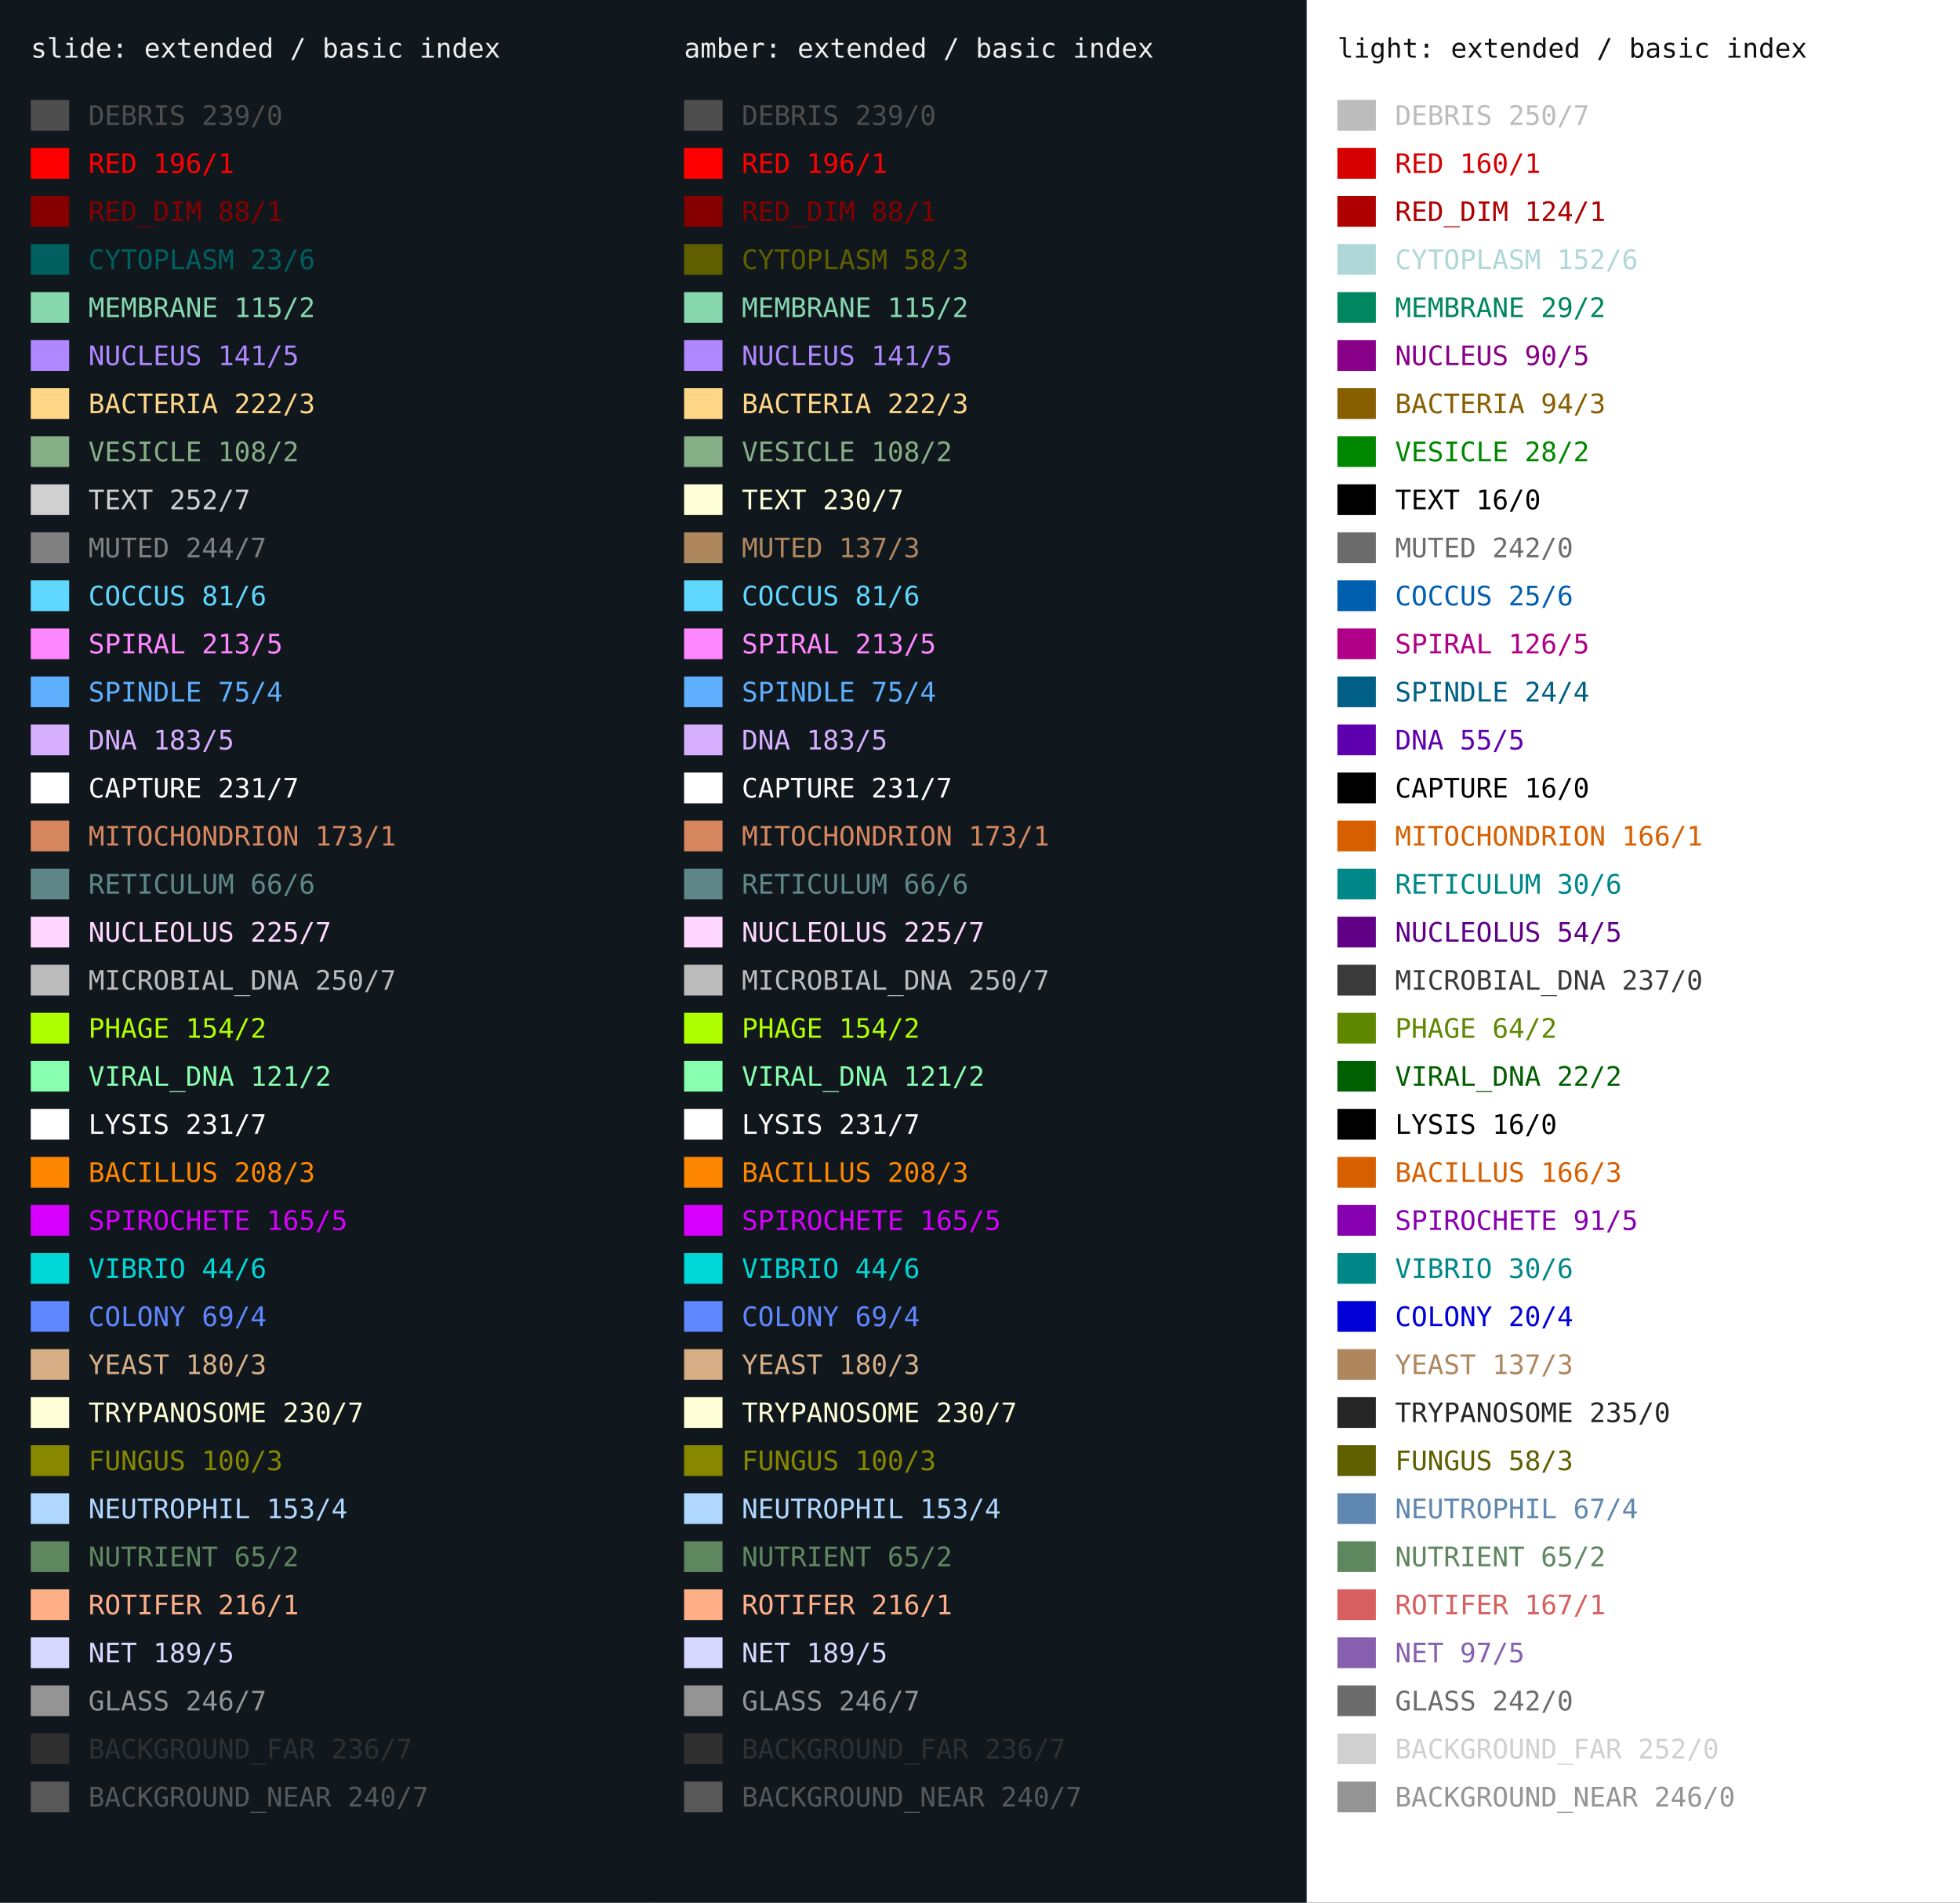
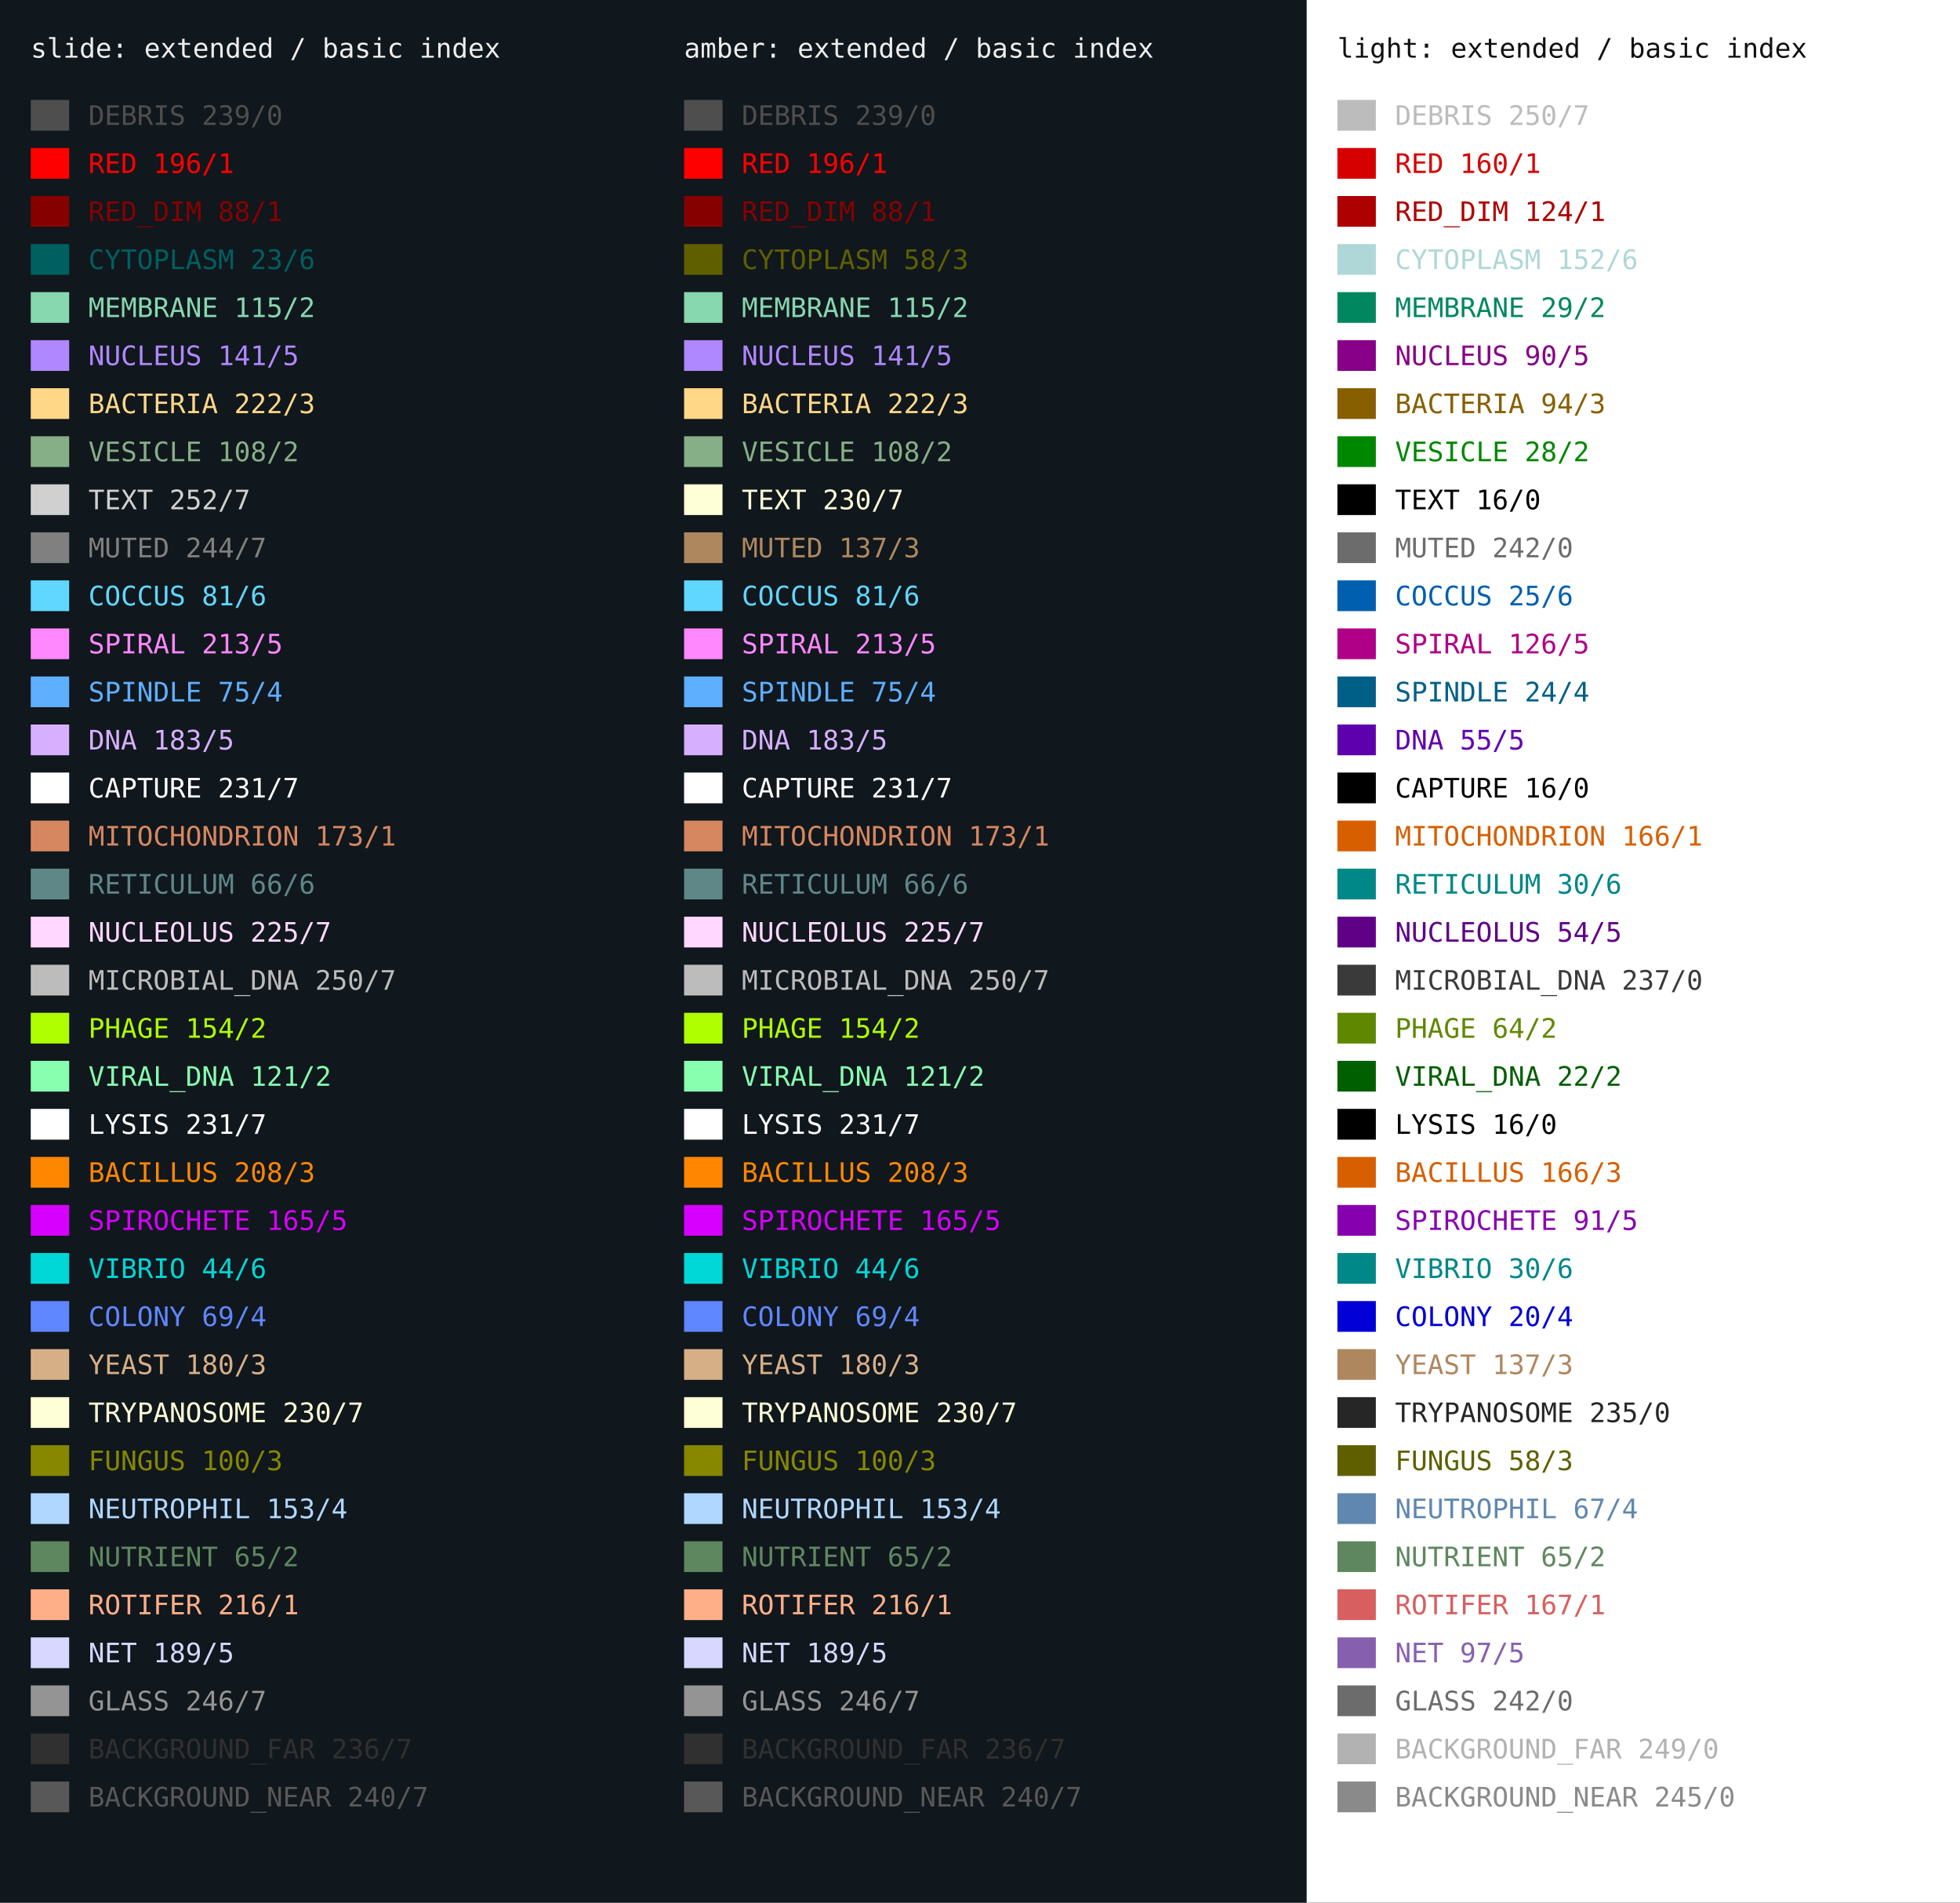
<svg xmlns="http://www.w3.org/2000/svg" width="1020" height="990" viewBox="0 0 1020 990">
  <rect width="1020" height="100%" fill="#10171d" />
  <g font-family="DejaVu Sans Mono,monospace" font-size="14">
    <rect x="0" width="340" height="990" fill="#10171d" />
    <text x="16" y="30" fill="#eeeeee">slide: extended / basic index</text>
    <rect x="16" y="52" width="20" height="16" fill="#4e4e4e" />
    <text x="46" y="65" fill="#4e4e4e">DEBRIS 239/0</text>
    <rect x="16" y="77" width="20" height="16" fill="#ff0000" />
    <text x="46" y="90" fill="#ff0000">RED 196/1</text>
    <rect x="16" y="102" width="20" height="16" fill="#870000" />
    <text x="46" y="115" fill="#870000">RED_DIM 88/1</text>
    <rect x="16" y="127" width="20" height="16" fill="#005f5f" />
    <text x="46" y="140" fill="#005f5f">CYTOPLASM 23/6</text>
    <rect x="16" y="152" width="20" height="16" fill="#87d7af" />
    <text x="46" y="165" fill="#87d7af">MEMBRANE 115/2</text>
    <rect x="16" y="177" width="20" height="16" fill="#af87ff" />
    <text x="46" y="190" fill="#af87ff">NUCLEUS 141/5</text>
    <rect x="16" y="202" width="20" height="16" fill="#ffd787" />
    <text x="46" y="215" fill="#ffd787">BACTERIA 222/3</text>
    <rect x="16" y="227" width="20" height="16" fill="#87af87" />
    <text x="46" y="240" fill="#87af87">VESICLE 108/2</text>
    <rect x="16" y="252" width="20" height="16" fill="#d0d0d0" />
    <text x="46" y="265" fill="#d0d0d0">TEXT 252/7</text>
    <rect x="16" y="277" width="20" height="16" fill="#808080" />
    <text x="46" y="290" fill="#808080">MUTED 244/7</text>
    <rect x="16" y="302" width="20" height="16" fill="#5fd7ff" />
    <text x="46" y="315" fill="#5fd7ff">COCCUS 81/6</text>
    <rect x="16" y="327" width="20" height="16" fill="#ff87ff" />
    <text x="46" y="340" fill="#ff87ff">SPIRAL 213/5</text>
    <rect x="16" y="352" width="20" height="16" fill="#5fafff" />
    <text x="46" y="365" fill="#5fafff">SPINDLE 75/4</text>
    <rect x="16" y="377" width="20" height="16" fill="#d7afff" />
    <text x="46" y="390" fill="#d7afff">DNA 183/5</text>
    <rect x="16" y="402" width="20" height="16" fill="#ffffff" />
    <text x="46" y="415" fill="#ffffff">CAPTURE 231/7</text>
    <rect x="16" y="427" width="20" height="16" fill="#d7875f" />
    <text x="46" y="440" fill="#d7875f">MITOCHONDRION 173/1</text>
    <rect x="16" y="452" width="20" height="16" fill="#5f8787" />
    <text x="46" y="465" fill="#5f8787">RETICULUM 66/6</text>
    <rect x="16" y="477" width="20" height="16" fill="#ffd7ff" />
    <text x="46" y="490" fill="#ffd7ff">NUCLEOLUS 225/7</text>
    <rect x="16" y="502" width="20" height="16" fill="#bcbcbc" />
    <text x="46" y="515" fill="#bcbcbc">MICROBIAL_DNA 250/7</text>
    <rect x="16" y="527" width="20" height="16" fill="#afff00" />
    <text x="46" y="540" fill="#afff00">PHAGE 154/2</text>
    <rect x="16" y="552" width="20" height="16" fill="#87ffaf" />
    <text x="46" y="565" fill="#87ffaf">VIRAL_DNA 121/2</text>
    <rect x="16" y="577" width="20" height="16" fill="#ffffff" />
    <text x="46" y="590" fill="#ffffff">LYSIS 231/7</text>
    <rect x="16" y="602" width="20" height="16" fill="#ff8700" />
    <text x="46" y="615" fill="#ff8700">BACILLUS 208/3</text>
    <rect x="16" y="627" width="20" height="16" fill="#d700ff" />
    <text x="46" y="640" fill="#d700ff">SPIROCHETE 165/5</text>
    <rect x="16" y="652" width="20" height="16" fill="#00d7d7" />
    <text x="46" y="665" fill="#00d7d7">VIBRIO 44/6</text>
    <rect x="16" y="677" width="20" height="16" fill="#5f87ff" />
    <text x="46" y="690" fill="#5f87ff">COLONY 69/4</text>
    <rect x="16" y="702" width="20" height="16" fill="#d7af87" />
    <text x="46" y="715" fill="#d7af87">YEAST 180/3</text>
    <rect x="16" y="727" width="20" height="16" fill="#ffffd7" />
    <text x="46" y="740" fill="#ffffd7">TRYPANOSOME 230/7</text>
    <rect x="16" y="752" width="20" height="16" fill="#878700" />
    <text x="46" y="765" fill="#878700">FUNGUS 100/3</text>
    <rect x="16" y="777" width="20" height="16" fill="#afd7ff" />
    <text x="46" y="790" fill="#afd7ff">NEUTROPHIL 153/4</text>
    <rect x="16" y="802" width="20" height="16" fill="#5f875f" />
    <text x="46" y="815" fill="#5f875f">NUTRIENT 65/2</text>
    <rect x="16" y="827" width="20" height="16" fill="#ffaf87" />
    <text x="46" y="840" fill="#ffaf87">ROTIFER 216/1</text>
    <rect x="16" y="852" width="20" height="16" fill="#d7d7ff" />
    <text x="46" y="865" fill="#d7d7ff">NET 189/5</text>
    <rect x="16" y="877" width="20" height="16" fill="#949494" />
    <text x="46" y="890" fill="#949494">GLASS 246/7</text>
    <rect x="16" y="902" width="20" height="16" fill="#303030" />
    <text x="46" y="915" fill="#303030">BACKGROUND_FAR 236/7</text>
    <rect x="16" y="927" width="20" height="16" fill="#585858" />
    <text x="46" y="940" fill="#585858">BACKGROUND_NEAR 240/7</text>
    <rect x="340" width="340" height="990" fill="#10171d" />
    <text x="356" y="30" fill="#eeeeee">amber: extended / basic index</text>
    <rect x="356" y="52" width="20" height="16" fill="#4e4e4e" />
    <text x="386" y="65" fill="#4e4e4e">DEBRIS 239/0</text>
    <rect x="356" y="77" width="20" height="16" fill="#ff0000" />
    <text x="386" y="90" fill="#ff0000">RED 196/1</text>
    <rect x="356" y="102" width="20" height="16" fill="#870000" />
    <text x="386" y="115" fill="#870000">RED_DIM 88/1</text>
    <rect x="356" y="127" width="20" height="16" fill="#5f5f00" />
    <text x="386" y="140" fill="#5f5f00">CYTOPLASM 58/3</text>
    <rect x="356" y="152" width="20" height="16" fill="#87d7af" />
    <text x="386" y="165" fill="#87d7af">MEMBRANE 115/2</text>
    <rect x="356" y="177" width="20" height="16" fill="#af87ff" />
    <text x="386" y="190" fill="#af87ff">NUCLEUS 141/5</text>
    <rect x="356" y="202" width="20" height="16" fill="#ffd787" />
    <text x="386" y="215" fill="#ffd787">BACTERIA 222/3</text>
    <rect x="356" y="227" width="20" height="16" fill="#87af87" />
    <text x="386" y="240" fill="#87af87">VESICLE 108/2</text>
    <rect x="356" y="252" width="20" height="16" fill="#ffffd7" />
    <text x="386" y="265" fill="#ffffd7">TEXT 230/7</text>
    <rect x="356" y="277" width="20" height="16" fill="#af875f" />
    <text x="386" y="290" fill="#af875f">MUTED 137/3</text>
    <rect x="356" y="302" width="20" height="16" fill="#5fd7ff" />
    <text x="386" y="315" fill="#5fd7ff">COCCUS 81/6</text>
    <rect x="356" y="327" width="20" height="16" fill="#ff87ff" />
    <text x="386" y="340" fill="#ff87ff">SPIRAL 213/5</text>
    <rect x="356" y="352" width="20" height="16" fill="#5fafff" />
    <text x="386" y="365" fill="#5fafff">SPINDLE 75/4</text>
    <rect x="356" y="377" width="20" height="16" fill="#d7afff" />
    <text x="386" y="390" fill="#d7afff">DNA 183/5</text>
    <rect x="356" y="402" width="20" height="16" fill="#ffffff" />
    <text x="386" y="415" fill="#ffffff">CAPTURE 231/7</text>
    <rect x="356" y="427" width="20" height="16" fill="#d7875f" />
    <text x="386" y="440" fill="#d7875f">MITOCHONDRION 173/1</text>
    <rect x="356" y="452" width="20" height="16" fill="#5f8787" />
    <text x="386" y="465" fill="#5f8787">RETICULUM 66/6</text>
    <rect x="356" y="477" width="20" height="16" fill="#ffd7ff" />
    <text x="386" y="490" fill="#ffd7ff">NUCLEOLUS 225/7</text>
    <rect x="356" y="502" width="20" height="16" fill="#bcbcbc" />
    <text x="386" y="515" fill="#bcbcbc">MICROBIAL_DNA 250/7</text>
    <rect x="356" y="527" width="20" height="16" fill="#afff00" />
    <text x="386" y="540" fill="#afff00">PHAGE 154/2</text>
    <rect x="356" y="552" width="20" height="16" fill="#87ffaf" />
    <text x="386" y="565" fill="#87ffaf">VIRAL_DNA 121/2</text>
    <rect x="356" y="577" width="20" height="16" fill="#ffffff" />
    <text x="386" y="590" fill="#ffffff">LYSIS 231/7</text>
    <rect x="356" y="602" width="20" height="16" fill="#ff8700" />
    <text x="386" y="615" fill="#ff8700">BACILLUS 208/3</text>
    <rect x="356" y="627" width="20" height="16" fill="#d700ff" />
    <text x="386" y="640" fill="#d700ff">SPIROCHETE 165/5</text>
    <rect x="356" y="652" width="20" height="16" fill="#00d7d7" />
    <text x="386" y="665" fill="#00d7d7">VIBRIO 44/6</text>
    <rect x="356" y="677" width="20" height="16" fill="#5f87ff" />
    <text x="386" y="690" fill="#5f87ff">COLONY 69/4</text>
    <rect x="356" y="702" width="20" height="16" fill="#d7af87" />
    <text x="386" y="715" fill="#d7af87">YEAST 180/3</text>
    <rect x="356" y="727" width="20" height="16" fill="#ffffd7" />
    <text x="386" y="740" fill="#ffffd7">TRYPANOSOME 230/7</text>
    <rect x="356" y="752" width="20" height="16" fill="#878700" />
    <text x="386" y="765" fill="#878700">FUNGUS 100/3</text>
    <rect x="356" y="777" width="20" height="16" fill="#afd7ff" />
    <text x="386" y="790" fill="#afd7ff">NEUTROPHIL 153/4</text>
    <rect x="356" y="802" width="20" height="16" fill="#5f875f" />
    <text x="386" y="815" fill="#5f875f">NUTRIENT 65/2</text>
    <rect x="356" y="827" width="20" height="16" fill="#ffaf87" />
    <text x="386" y="840" fill="#ffaf87">ROTIFER 216/1</text>
    <rect x="356" y="852" width="20" height="16" fill="#d7d7ff" />
    <text x="386" y="865" fill="#d7d7ff">NET 189/5</text>
    <rect x="356" y="877" width="20" height="16" fill="#949494" />
    <text x="386" y="890" fill="#949494">GLASS 246/7</text>
    <rect x="356" y="902" width="20" height="16" fill="#303030" />
    <text x="386" y="915" fill="#303030">BACKGROUND_FAR 236/7</text>
    <rect x="356" y="927" width="20" height="16" fill="#585858" />
    <text x="386" y="940" fill="#585858">BACKGROUND_NEAR 240/7</text>
    <rect x="680" width="340" height="990" fill="#ffffff" />
    <text x="696" y="30" fill="#101010">light: extended / basic index</text>
    <rect x="696" y="52" width="20" height="16" fill="#bcbcbc" />
    <text x="726" y="65" fill="#bcbcbc">DEBRIS 250/7</text>
    <rect x="696" y="77" width="20" height="16" fill="#d70000" />
    <text x="726" y="90" fill="#d70000">RED 160/1</text>
    <rect x="696" y="102" width="20" height="16" fill="#af0000" />
    <text x="726" y="115" fill="#af0000">RED_DIM 124/1</text>
    <rect x="696" y="127" width="20" height="16" fill="#afd7d7" />
    <text x="726" y="140" fill="#afd7d7">CYTOPLASM 152/6</text>
    <rect x="696" y="152" width="20" height="16" fill="#00875f" />
    <text x="726" y="165" fill="#00875f">MEMBRANE 29/2</text>
    <rect x="696" y="177" width="20" height="16" fill="#870087" />
    <text x="726" y="190" fill="#870087">NUCLEUS 90/5</text>
    <rect x="696" y="202" width="20" height="16" fill="#875f00" />
    <text x="726" y="215" fill="#875f00">BACTERIA 94/3</text>
    <rect x="696" y="227" width="20" height="16" fill="#008700" />
    <text x="726" y="240" fill="#008700">VESICLE 28/2</text>
    <rect x="696" y="252" width="20" height="16" fill="#000000" />
    <text x="726" y="265" fill="#000000">TEXT 16/0</text>
    <rect x="696" y="277" width="20" height="16" fill="#6c6c6c" />
    <text x="726" y="290" fill="#6c6c6c">MUTED 242/0</text>
    <rect x="696" y="302" width="20" height="16" fill="#005faf" />
    <text x="726" y="315" fill="#005faf">COCCUS 25/6</text>
    <rect x="696" y="327" width="20" height="16" fill="#af0087" />
    <text x="726" y="340" fill="#af0087">SPIRAL 126/5</text>
    <rect x="696" y="352" width="20" height="16" fill="#005f87" />
    <text x="726" y="365" fill="#005f87">SPINDLE 24/4</text>
    <rect x="696" y="377" width="20" height="16" fill="#5f00af" />
    <text x="726" y="390" fill="#5f00af">DNA 55/5</text>
    <rect x="696" y="402" width="20" height="16" fill="#000000" />
    <text x="726" y="415" fill="#000000">CAPTURE 16/0</text>
    <rect x="696" y="427" width="20" height="16" fill="#d75f00" />
    <text x="726" y="440" fill="#d75f00">MITOCHONDRION 166/1</text>
    <rect x="696" y="452" width="20" height="16" fill="#008787" />
    <text x="726" y="465" fill="#008787">RETICULUM 30/6</text>
    <rect x="696" y="477" width="20" height="16" fill="#5f0087" />
    <text x="726" y="490" fill="#5f0087">NUCLEOLUS 54/5</text>
    <rect x="696" y="502" width="20" height="16" fill="#3a3a3a" />
    <text x="726" y="515" fill="#3a3a3a">MICROBIAL_DNA 237/0</text>
    <rect x="696" y="527" width="20" height="16" fill="#5f8700" />
    <text x="726" y="540" fill="#5f8700">PHAGE 64/2</text>
    <rect x="696" y="552" width="20" height="16" fill="#005f00" />
    <text x="726" y="565" fill="#005f00">VIRAL_DNA 22/2</text>
    <rect x="696" y="577" width="20" height="16" fill="#000000" />
    <text x="726" y="590" fill="#000000">LYSIS 16/0</text>
    <rect x="696" y="602" width="20" height="16" fill="#d75f00" />
    <text x="726" y="615" fill="#d75f00">BACILLUS 166/3</text>
    <rect x="696" y="627" width="20" height="16" fill="#8700af" />
    <text x="726" y="640" fill="#8700af">SPIROCHETE 91/5</text>
    <rect x="696" y="652" width="20" height="16" fill="#008787" />
    <text x="726" y="665" fill="#008787">VIBRIO 30/6</text>
    <rect x="696" y="677" width="20" height="16" fill="#0000d7" />
    <text x="726" y="690" fill="#0000d7">COLONY 20/4</text>
    <rect x="696" y="702" width="20" height="16" fill="#af875f" />
    <text x="726" y="715" fill="#af875f">YEAST 137/3</text>
    <rect x="696" y="727" width="20" height="16" fill="#262626" />
    <text x="726" y="740" fill="#262626">TRYPANOSOME 235/0</text>
    <rect x="696" y="752" width="20" height="16" fill="#5f5f00" />
    <text x="726" y="765" fill="#5f5f00">FUNGUS 58/3</text>
    <rect x="696" y="777" width="20" height="16" fill="#5f87af" />
    <text x="726" y="790" fill="#5f87af">NEUTROPHIL 67/4</text>
    <rect x="696" y="802" width="20" height="16" fill="#5f875f" />
    <text x="726" y="815" fill="#5f875f">NUTRIENT 65/2</text>
    <rect x="696" y="827" width="20" height="16" fill="#d75f5f" />
    <text x="726" y="840" fill="#d75f5f">ROTIFER 167/1</text>
    <rect x="696" y="852" width="20" height="16" fill="#875faf" />
    <text x="726" y="865" fill="#875faf">NET 97/5</text>
    <rect x="696" y="877" width="20" height="16" fill="#6c6c6c" />
    <text x="726" y="890" fill="#6c6c6c">GLASS 242/0</text>
-     <rect x="696" y="902" width="20" height="16" fill="#d0d0d0" />
-     <text x="726" y="915" fill="#d0d0d0">BACKGROUND_FAR 252/0</text>
-     <rect x="696" y="927" width="20" height="16" fill="#949494" />
-     <text x="726" y="940" fill="#949494">BACKGROUND_NEAR 246/0</text>
+     <rect x="696" y="902" width="20" height="16" fill="#b2b2b2" />
+     <text x="726" y="915" fill="#b2b2b2">BACKGROUND_FAR 249/0</text>
+     <rect x="696" y="927" width="20" height="16" fill="#8a8a8a" />
+     <text x="726" y="940" fill="#8a8a8a">BACKGROUND_NEAR 245/0</text>
  </g>
</svg>
